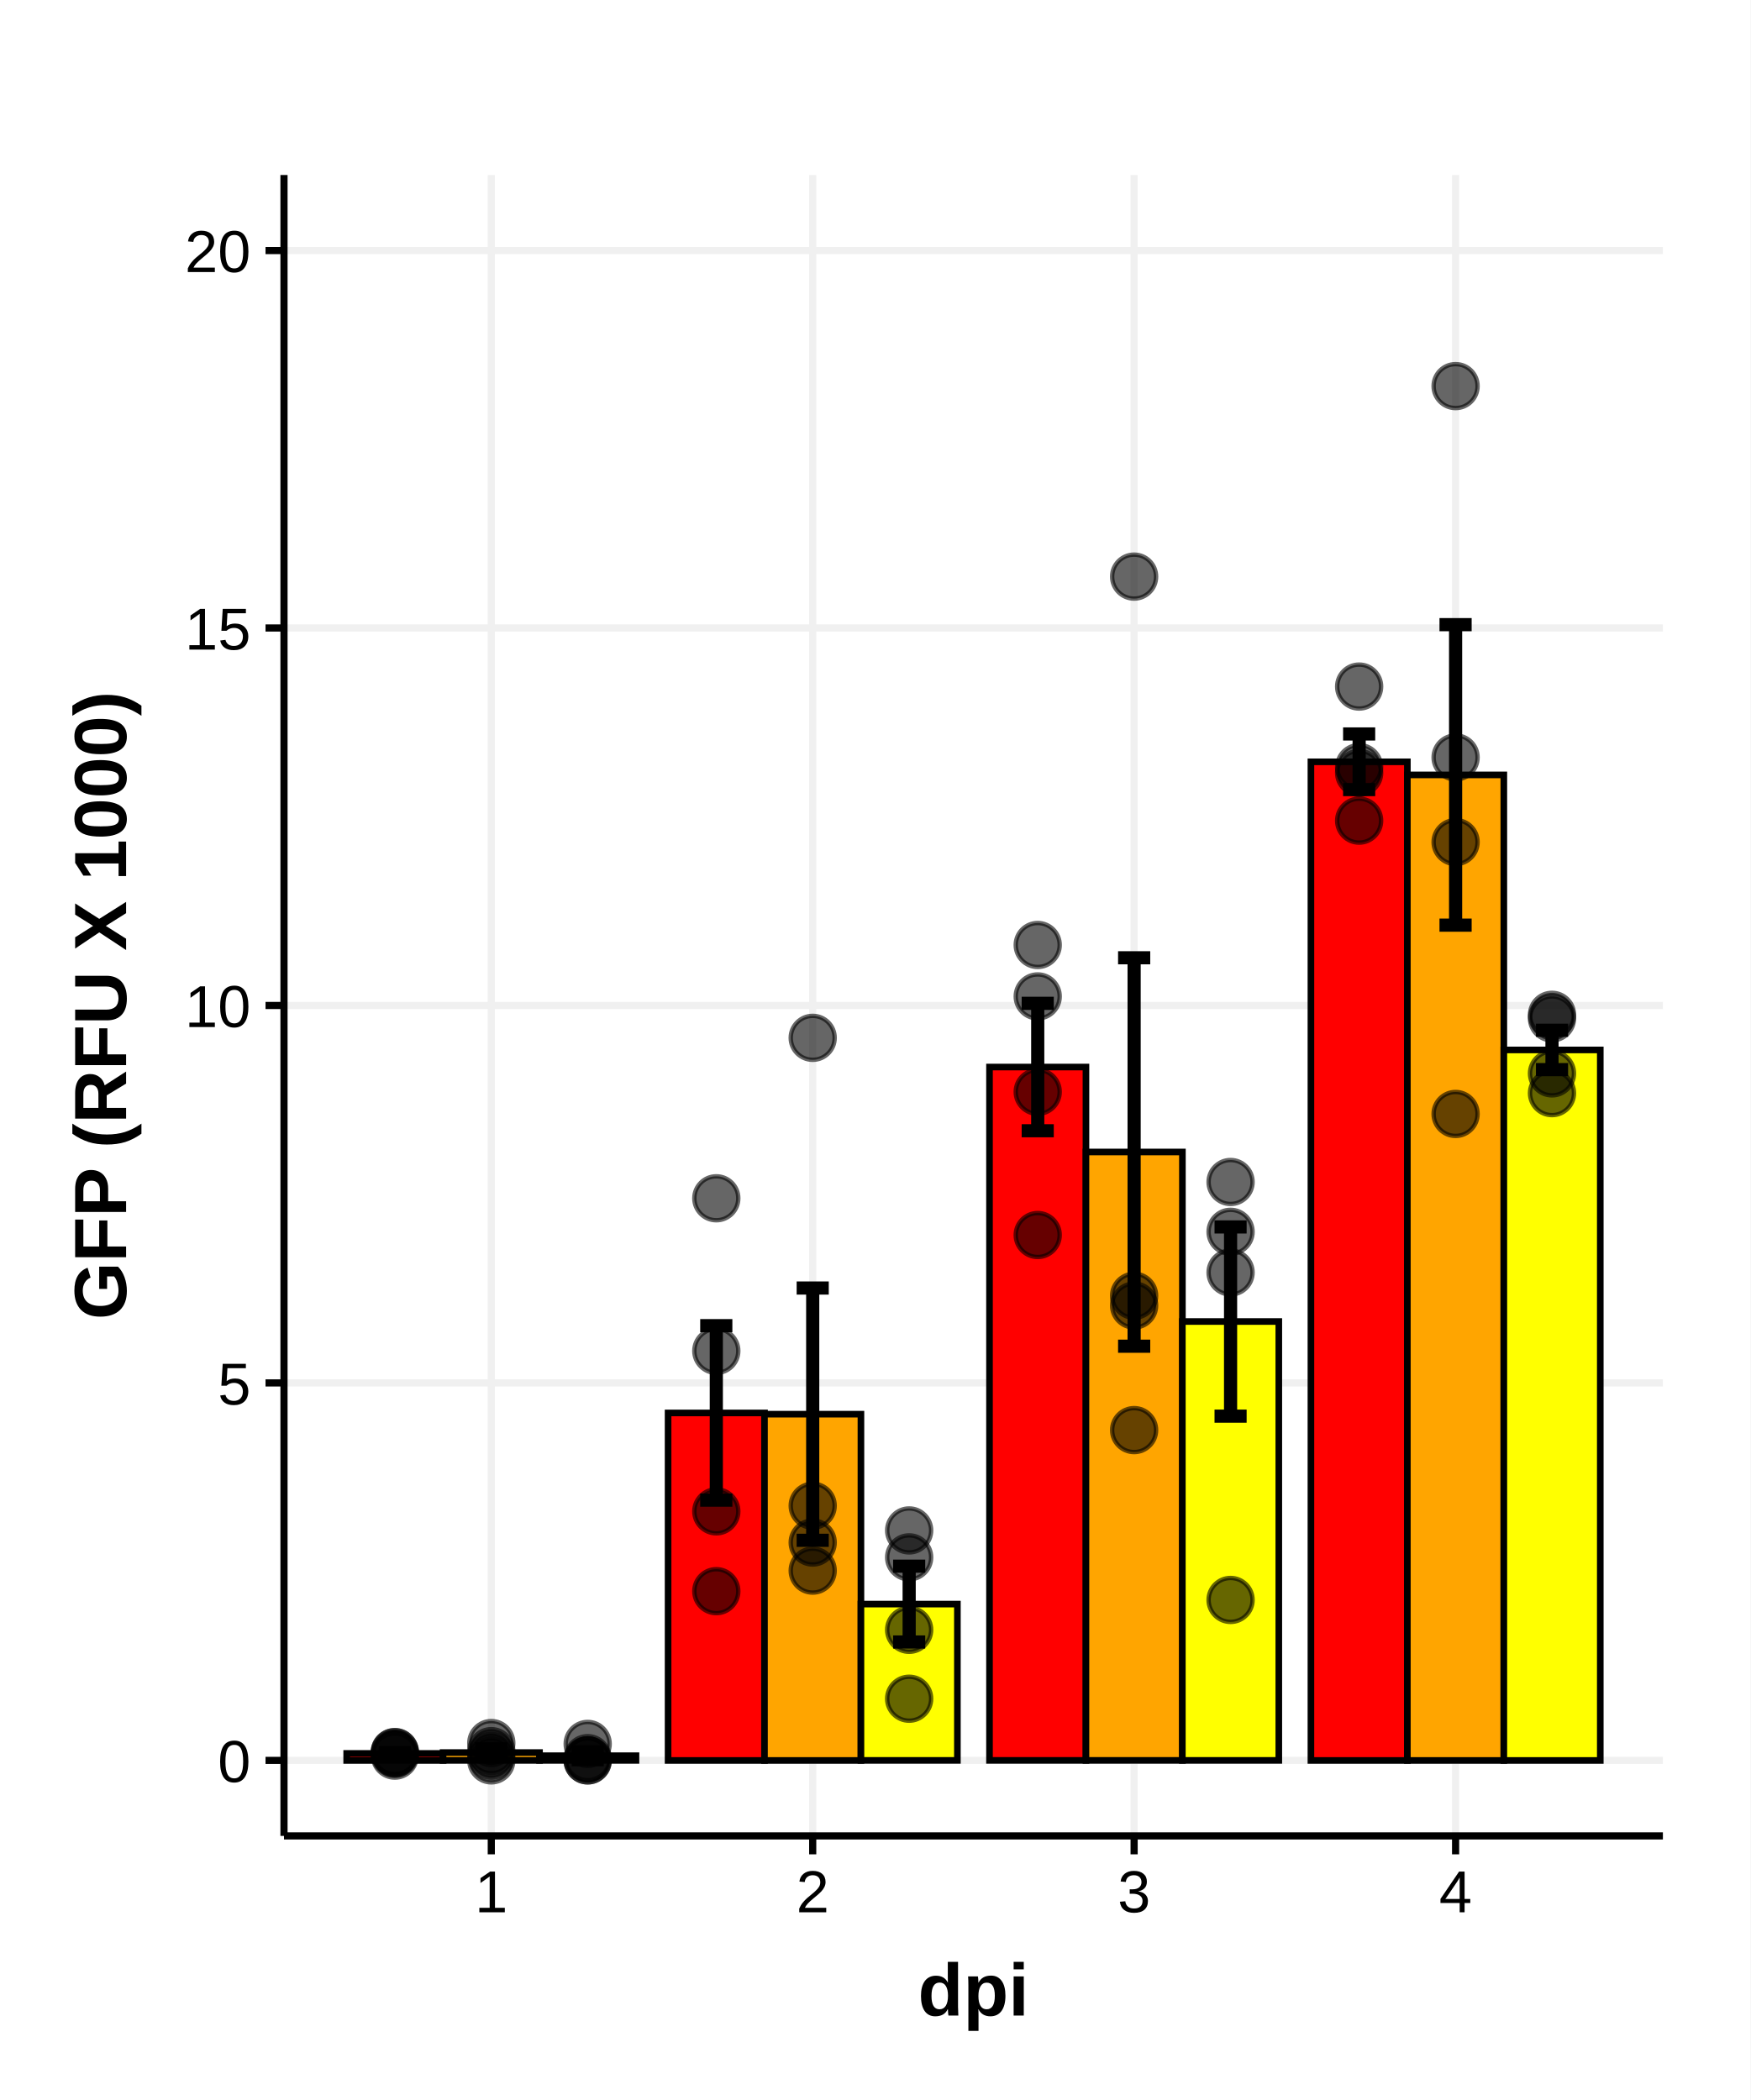
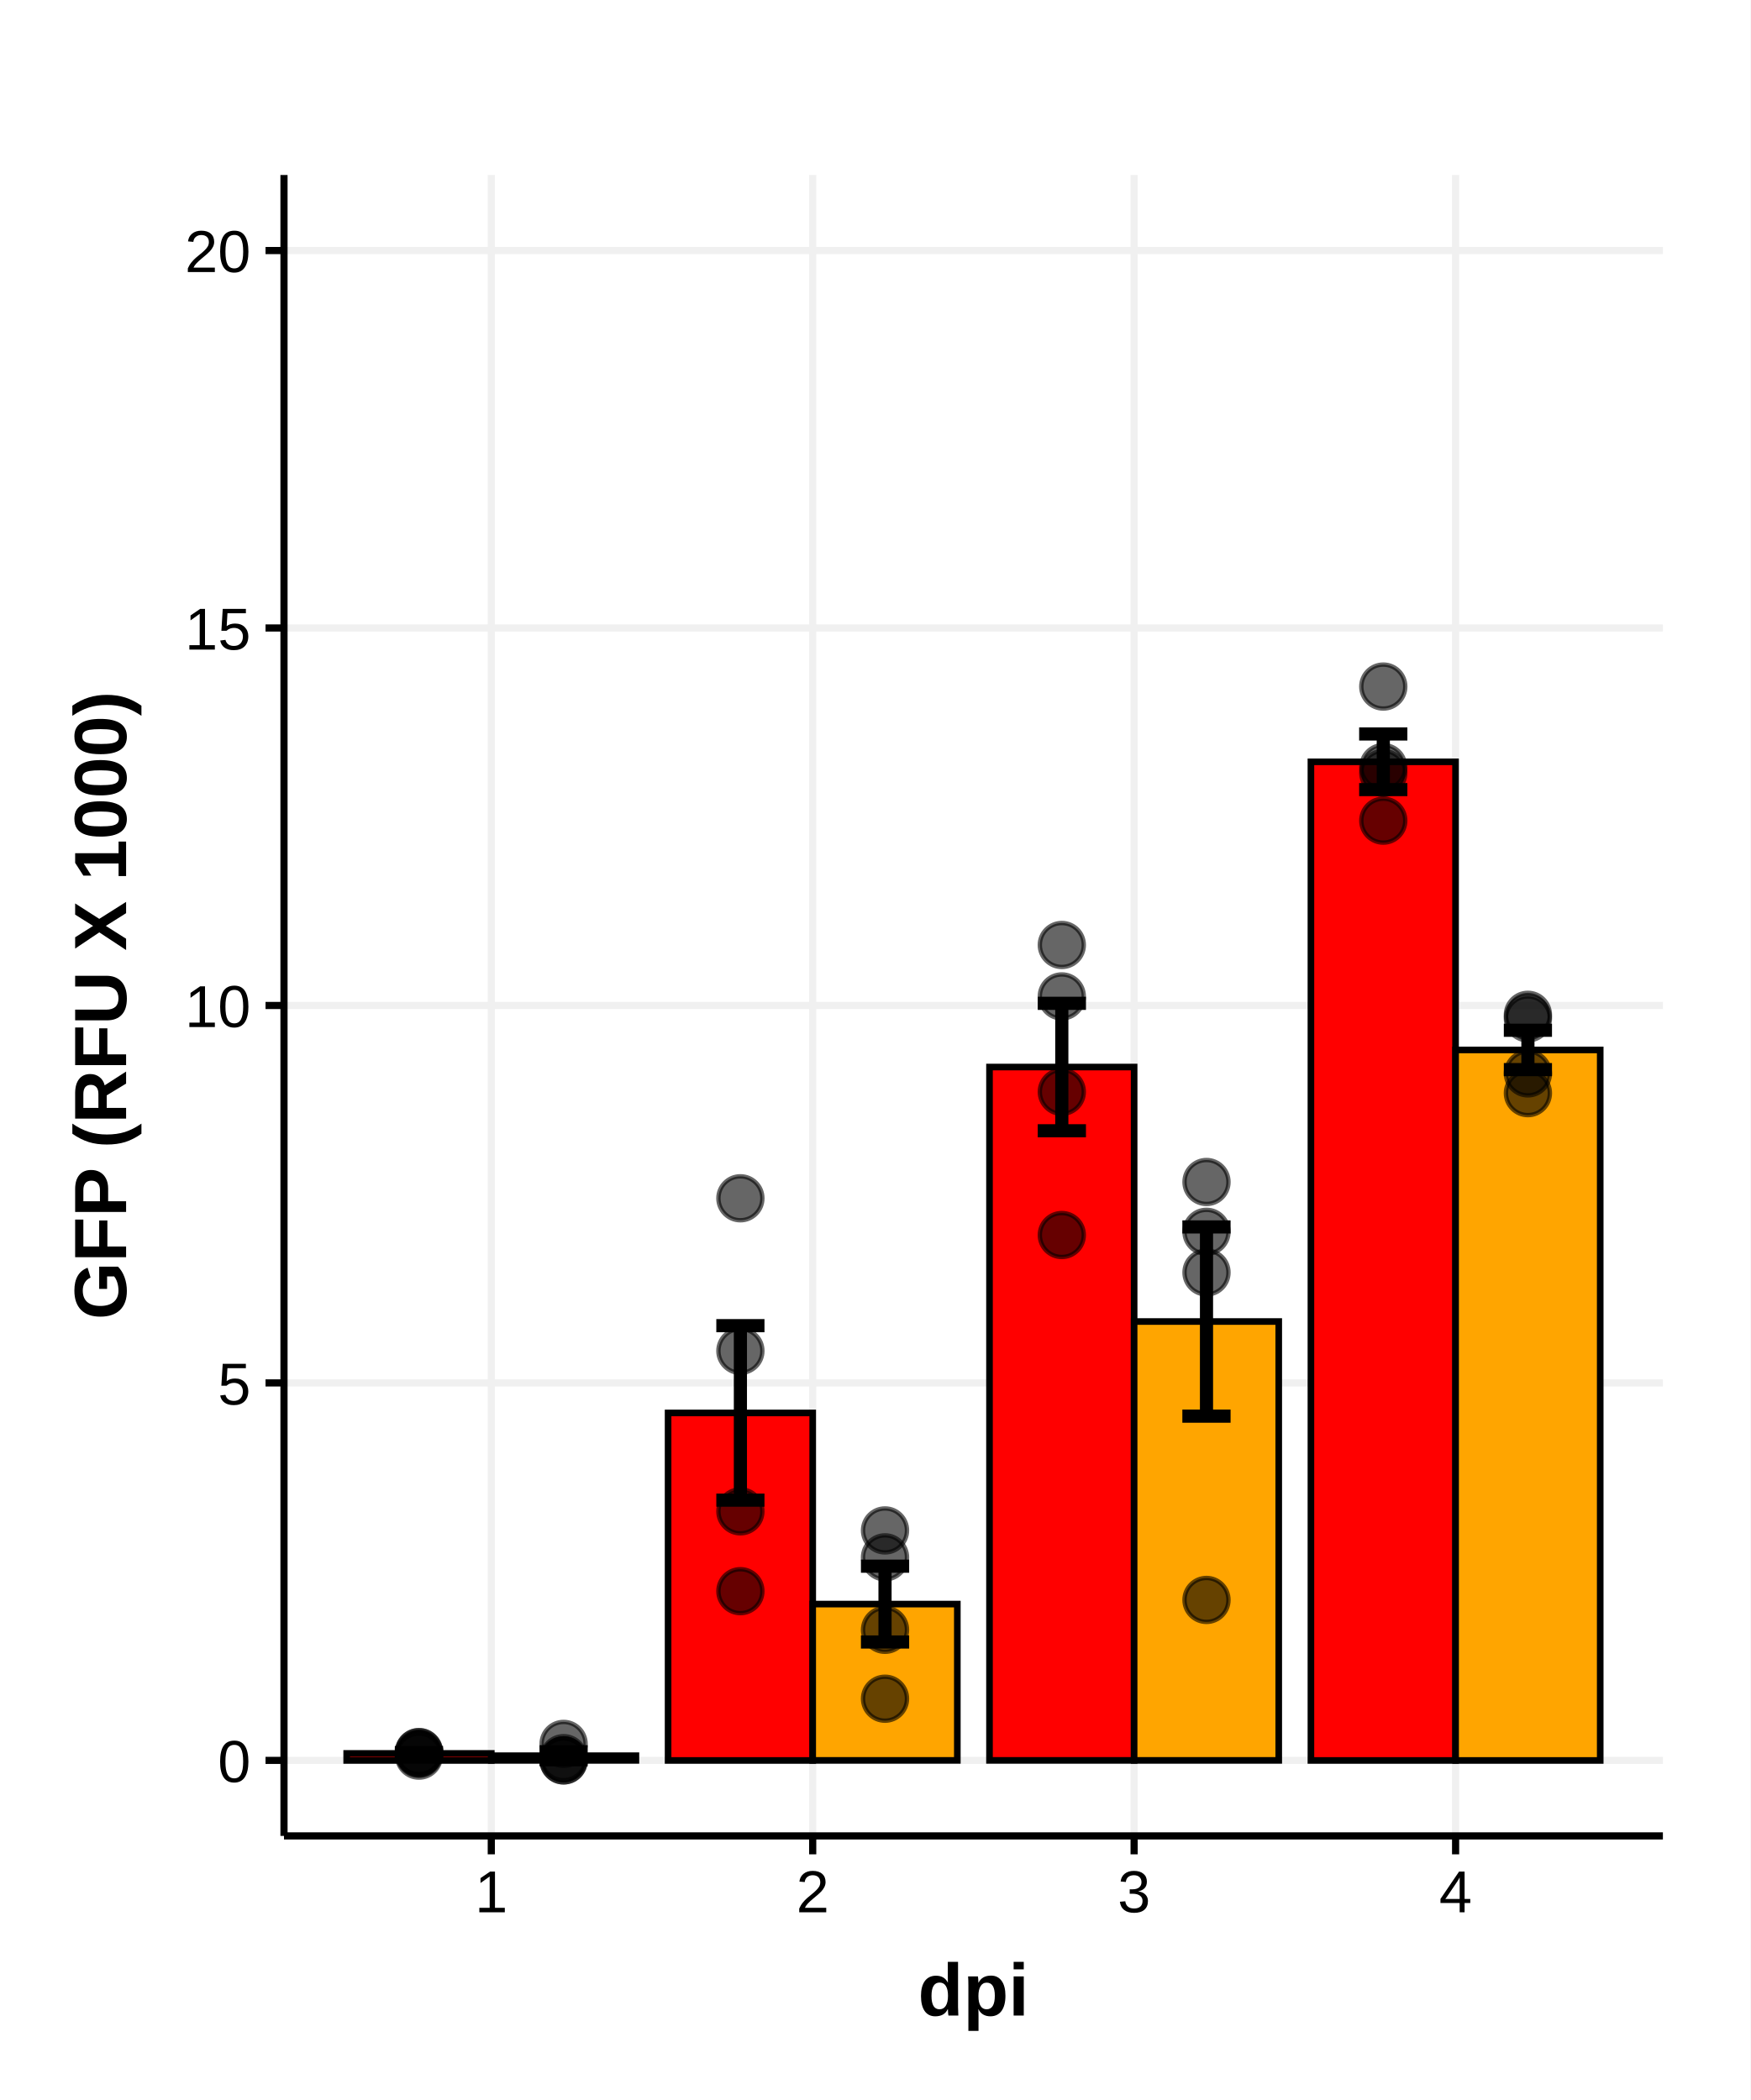
<svg xmlns="http://www.w3.org/2000/svg" class="svglite" width="283.46pt" height="340.16pt" viewBox="0 0 283.46 340.16">
  <defs>
    <style type="text/css">
    .svglite line, .svglite polyline, .svglite polygon, .svglite path, .svglite rect, .svglite circle {
      fill: none;
      stroke: #000000;
      stroke-linecap: round;
      stroke-linejoin: round;
      stroke-miterlimit: 10.00;
    }
  </style>
  </defs>
  <rect width="100%" height="100%" style="stroke: none; fill: #FFFFFF;" />
  <defs>
    <clipPath id="cpMC4wMHwyODMuNDZ8MC4wMHwzNDAuMTY=">
      <rect x="0.00" y="0.00" width="283.46" height="340.16" />
    </clipPath>
  </defs>
  <g clip-path="url(#cpMC4wMHwyODMuNDZ8MC4wMHwzNDAuMTY=)">
    <rect x="0.00" y="0.00" width="283.46" height="340.16" style="stroke-width: 1.16; stroke: none; fill: #FFFFFF;" />
  </g>
  <defs>
    <clipPath id="cpNDUuOTl8MjY5LjI5fDI4LjM1fDI5Ny4zOA==">
      <rect x="45.99" y="28.35" width="223.31" height="269.04" />
    </clipPath>
  </defs>
  <g clip-path="url(#cpNDUuOTl8MjY5LjI5fDI4LjM1fDI5Ny4zOA==)">
    <rect x="45.99" y="28.35" width="223.31" height="269.04" style="stroke-width: 1.16; stroke: none; fill: #FFFFFF;" />
    <polyline points="45.99,285.15 269.29,285.15 " style="stroke-width: 1.16; stroke: #F0F0F0; stroke-linecap: butt;" />
    <polyline points="45.99,224.01 269.29,224.01 " style="stroke-width: 1.16; stroke: #F0F0F0; stroke-linecap: butt;" />
    <polyline points="45.99,162.87 269.29,162.87 " style="stroke-width: 1.16; stroke: #F0F0F0; stroke-linecap: butt;" />
    <polyline points="45.99,101.72 269.29,101.72 " style="stroke-width: 1.16; stroke: #F0F0F0; stroke-linecap: butt;" />
    <polyline points="45.99,40.58 269.29,40.58 " style="stroke-width: 1.16; stroke: #F0F0F0; stroke-linecap: butt;" />
    <polyline points="79.56,297.38 79.56,28.35 " style="stroke-width: 1.16; stroke: #F0F0F0; stroke-linecap: butt;" />
    <polyline points="131.61,297.38 131.61,28.35 " style="stroke-width: 1.16; stroke: #F0F0F0; stroke-linecap: butt;" />
    <polyline points="183.66,297.38 183.66,28.35 " style="stroke-width: 1.16; stroke: #F0F0F0; stroke-linecap: butt;" />
    <polyline points="235.72,297.38 235.72,28.35 " style="stroke-width: 1.16; stroke: #F0F0F0; stroke-linecap: butt;" />
-     <rect x="56.14" y="284.02" width="15.62" height="1.14" style="stroke-width: 1.07; stroke-linecap: square; stroke-linejoin: miter; fill: #FF0000;" />
-     <rect x="108.19" y="228.87" width="15.62" height="56.29" style="stroke-width: 1.07; stroke-linecap: square; stroke-linejoin: miter; fill: #FF0000;" />
-     <rect x="160.24" y="172.84" width="15.62" height="112.31" style="stroke-width: 1.07; stroke-linecap: square; stroke-linejoin: miter; fill: #FF0000;" />
-     <rect x="212.29" y="123.40" width="15.62" height="161.76" style="stroke-width: 1.07; stroke-linecap: square; stroke-linejoin: miter; fill: #FF0000;" />
-     <rect x="71.75" y="283.88" width="15.62" height="1.27" style="stroke-width: 1.07; stroke-linecap: square; stroke-linejoin: miter; fill: #FFA500;" />
-     <rect x="123.80" y="229.07" width="15.62" height="56.09" style="stroke-width: 1.07; stroke-linecap: square; stroke-linejoin: miter; fill: #FFA500;" />
-     <rect x="175.86" y="186.60" width="15.62" height="98.55" style="stroke-width: 1.07; stroke-linecap: square; stroke-linejoin: miter; fill: #FFA500;" />
-     <rect x="227.91" y="125.52" width="15.62" height="159.64" style="stroke-width: 1.07; stroke-linecap: square; stroke-linejoin: miter; fill: #FFA500;" />
-     <rect x="87.37" y="284.39" width="15.62" height="0.76" style="stroke-width: 1.07; stroke-linecap: square; stroke-linejoin: miter; fill: #FFFF00;" />
-     <rect x="139.42" y="259.83" width="15.62" height="25.32" style="stroke-width: 1.07; stroke-linecap: square; stroke-linejoin: miter; fill: #FFFF00;" />
-     <rect x="191.47" y="214.06" width="15.62" height="71.09" style="stroke-width: 1.07; stroke-linecap: square; stroke-linejoin: miter; fill: #FFFF00;" />
-     <rect x="243.53" y="170.07" width="15.62" height="115.09" style="stroke-width: 1.07; stroke-linecap: square; stroke-linejoin: miter; fill: #FFFF00;" />
-     <polyline points="61.34,283.88 66.55,283.88 " style="stroke-width: 2.13; stroke-linecap: butt;" />
-     <polyline points="63.94,283.88 63.94,284.15 " style="stroke-width: 2.13; stroke-linecap: butt;" />
-     <polyline points="61.34,284.15 66.55,284.15 " style="stroke-width: 2.13; stroke-linecap: butt;" />
-     <polyline points="113.39,214.73 118.60,214.73 " style="stroke-width: 2.13; stroke-linecap: butt;" />
-     <polyline points="116.00,214.73 116.00,243.00 " style="stroke-width: 2.13; stroke-linecap: butt;" />
-     <polyline points="113.39,243.00 118.60,243.00 " style="stroke-width: 2.13; stroke-linecap: butt;" />
-     <polyline points="165.45,162.52 170.65,162.52 " style="stroke-width: 2.13; stroke-linecap: butt;" />
-     <polyline points="168.05,162.52 168.05,183.16 " style="stroke-width: 2.13; stroke-linecap: butt;" />
-     <polyline points="165.45,183.16 170.65,183.16 " style="stroke-width: 2.13; stroke-linecap: butt;" />
-     <polyline points="217.50,118.89 222.70,118.89 " style="stroke-width: 2.13; stroke-linecap: butt;" />
-     <polyline points="220.10,118.89 220.10,127.90 " style="stroke-width: 2.13; stroke-linecap: butt;" />
-     <polyline points="217.50,127.90 222.70,127.90 " style="stroke-width: 2.13; stroke-linecap: butt;" />
-     <polyline points="76.96,283.28 82.16,283.28 " style="stroke-width: 2.13; stroke-linecap: butt;" />
-     <polyline points="79.56,283.28 79.56,284.48 " style="stroke-width: 2.13; stroke-linecap: butt;" />
-     <polyline points="76.96,284.48 82.16,284.48 " style="stroke-width: 2.13; stroke-linecap: butt;" />
-     <polyline points="129.01,208.64 134.21,208.64 " style="stroke-width: 2.13; stroke-linecap: butt;" />
-     <polyline points="131.61,208.64 131.61,249.50 " style="stroke-width: 2.13; stroke-linecap: butt;" />
-     <polyline points="129.01,249.50 134.21,249.50 " style="stroke-width: 2.13; stroke-linecap: butt;" />
-     <polyline points="181.06,155.14 186.27,155.14 " style="stroke-width: 2.13; stroke-linecap: butt;" />
-     <polyline points="183.66,155.14 183.66,218.06 " style="stroke-width: 2.13; stroke-linecap: butt;" />
-     <polyline points="181.06,218.06 186.27,218.06 " style="stroke-width: 2.13; stroke-linecap: butt;" />
-     <polyline points="233.11,101.18 238.32,101.18 " style="stroke-width: 2.13; stroke-linecap: butt;" />
-     <polyline points="235.72,101.18 235.72,149.86 " style="stroke-width: 2.13; stroke-linecap: butt;" />
-     <polyline points="233.11,149.86 238.32,149.86 " style="stroke-width: 2.13; stroke-linecap: butt;" />
-     <polyline points="92.57,283.75 97.78,283.75 " style="stroke-width: 2.13; stroke-linecap: butt;" />
-     <polyline points="95.17,283.75 95.17,285.04 " style="stroke-width: 2.13; stroke-linecap: butt;" />
-     <polyline points="92.57,285.04 97.78,285.04 " style="stroke-width: 2.13; stroke-linecap: butt;" />
-     <polyline points="144.63,253.69 149.83,253.69 " style="stroke-width: 2.13; stroke-linecap: butt;" />
-     <polyline points="147.23,253.69 147.23,265.97 " style="stroke-width: 2.13; stroke-linecap: butt;" />
-     <polyline points="144.63,265.97 149.83,265.97 " style="stroke-width: 2.13; stroke-linecap: butt;" />
-     <polyline points="196.68,198.74 201.88,198.74 " style="stroke-width: 2.13; stroke-linecap: butt;" />
-     <polyline points="199.28,198.74 199.28,229.39 " style="stroke-width: 2.13; stroke-linecap: butt;" />
-     <polyline points="196.68,229.39 201.88,229.39 " style="stroke-width: 2.13; stroke-linecap: butt;" />
-     <polyline points="248.73,166.88 253.94,166.88 " style="stroke-width: 2.13; stroke-linecap: butt;" />
-     <polyline points="251.33,166.88 251.33,173.26 " style="stroke-width: 2.13; stroke-linecap: butt;" />
-     <polyline points="248.73,173.26 253.94,173.26 " style="stroke-width: 2.13; stroke-linecap: butt;" />
-     <circle cx="95.17" cy="285.15" r="3.56" style="stroke-width: 0.71; stroke: #000000; stroke-opacity: 0.60; fill: #000000; fill-opacity: 0.60;" />
-     <circle cx="147.23" cy="247.90" r="3.56" style="stroke-width: 0.71; stroke: #000000; stroke-opacity: 0.60; fill: #000000; fill-opacity: 0.60;" />
-     <circle cx="199.28" cy="199.53" r="3.56" style="stroke-width: 0.71; stroke: #000000; stroke-opacity: 0.60; fill: #000000; fill-opacity: 0.60;" />
-     <circle cx="251.33" cy="164.38" r="3.56" style="stroke-width: 0.71; stroke: #000000; stroke-opacity: 0.60; fill: #000000; fill-opacity: 0.60;" />
-     <circle cx="95.17" cy="284.79" r="3.56" style="stroke-width: 0.71; stroke: #000000; stroke-opacity: 0.60; fill: #000000; fill-opacity: 0.60;" />
-     <circle cx="147.23" cy="264.00" r="3.56" style="stroke-width: 0.71; stroke: #000000; stroke-opacity: 0.60; fill: #000000; fill-opacity: 0.60;" />
-     <circle cx="199.28" cy="206.12" r="3.56" style="stroke-width: 0.71; stroke: #000000; stroke-opacity: 0.60; fill: #000000; fill-opacity: 0.60;" />
-     <circle cx="251.33" cy="173.87" r="3.56" style="stroke-width: 0.71; stroke: #000000; stroke-opacity: 0.60; fill: #000000; fill-opacity: 0.60;" />
-     <circle cx="95.17" cy="285.15" r="3.56" style="stroke-width: 0.71; stroke: #000000; stroke-opacity: 0.60; fill: #000000; fill-opacity: 0.60;" />
-     <circle cx="147.23" cy="275.16" r="3.56" style="stroke-width: 0.71; stroke: #000000; stroke-opacity: 0.60; fill: #000000; fill-opacity: 0.60;" />
-     <circle cx="199.28" cy="259.16" r="3.56" style="stroke-width: 0.71; stroke: #000000; stroke-opacity: 0.60; fill: #000000; fill-opacity: 0.60;" />
-     <circle cx="251.33" cy="164.96" r="3.56" style="stroke-width: 0.71; stroke: #000000; stroke-opacity: 0.60; fill: #000000; fill-opacity: 0.60;" />
-     <circle cx="95.17" cy="282.48" r="3.56" style="stroke-width: 0.71; stroke: #000000; stroke-opacity: 0.60; fill: #000000; fill-opacity: 0.60;" />
-     <circle cx="147.23" cy="252.26" r="3.56" style="stroke-width: 0.71; stroke: #000000; stroke-opacity: 0.60; fill: #000000; fill-opacity: 0.60;" />
-     <circle cx="199.28" cy="191.46" r="3.56" style="stroke-width: 0.71; stroke: #000000; stroke-opacity: 0.60; fill: #000000; fill-opacity: 0.60;" />
-     <circle cx="251.33" cy="177.07" r="3.56" style="stroke-width: 0.71; stroke: #000000; stroke-opacity: 0.60; fill: #000000; fill-opacity: 0.60;" />
-     <circle cx="63.94" cy="283.83" r="3.56" style="stroke-width: 0.71; stroke: #000000; stroke-opacity: 0.60; fill: #000000; fill-opacity: 0.60;" />
-     <circle cx="116.00" cy="244.81" r="3.56" style="stroke-width: 0.71; stroke: #000000; stroke-opacity: 0.60; fill: #000000; fill-opacity: 0.60;" />
-     <circle cx="168.05" cy="153.07" r="3.56" style="stroke-width: 0.71; stroke: #000000; stroke-opacity: 0.60; fill: #000000; fill-opacity: 0.60;" />
-     <circle cx="220.10" cy="132.93" r="3.56" style="stroke-width: 0.71; stroke: #000000; stroke-opacity: 0.60; fill: #000000; fill-opacity: 0.60;" />
-     <circle cx="63.94" cy="284.38" r="3.56" style="stroke-width: 0.71; stroke: #000000; stroke-opacity: 0.60; fill: #000000; fill-opacity: 0.60;" />
-     <circle cx="116.00" cy="194.10" r="3.56" style="stroke-width: 0.71; stroke: #000000; stroke-opacity: 0.60; fill: #000000; fill-opacity: 0.60;" />
-     <circle cx="168.05" cy="176.86" r="3.56" style="stroke-width: 0.71; stroke: #000000; stroke-opacity: 0.60; fill: #000000; fill-opacity: 0.60;" />
-     <circle cx="220.10" cy="125.19" r="3.56" style="stroke-width: 0.71; stroke: #000000; stroke-opacity: 0.60; fill: #000000; fill-opacity: 0.60;" />
-     <circle cx="63.94" cy="283.80" r="3.56" style="stroke-width: 0.71; stroke: #000000; stroke-opacity: 0.60; fill: #000000; fill-opacity: 0.60;" />
-     <circle cx="116.00" cy="257.74" r="3.56" style="stroke-width: 0.71; stroke: #000000; stroke-opacity: 0.60; fill: #000000; fill-opacity: 0.60;" />
-     <circle cx="168.05" cy="200.05" r="3.56" style="stroke-width: 0.71; stroke: #000000; stroke-opacity: 0.60; fill: #000000; fill-opacity: 0.60;" />
-     <circle cx="220.10" cy="124.25" r="3.56" style="stroke-width: 0.71; stroke: #000000; stroke-opacity: 0.60; fill: #000000; fill-opacity: 0.60;" />
-     <circle cx="63.94" cy="284.07" r="3.56" style="stroke-width: 0.71; stroke: #000000; stroke-opacity: 0.60; fill: #000000; fill-opacity: 0.60;" />
-     <circle cx="116.00" cy="218.82" r="3.56" style="stroke-width: 0.71; stroke: #000000; stroke-opacity: 0.60; fill: #000000; fill-opacity: 0.60;" />
-     <circle cx="168.05" cy="161.40" r="3.56" style="stroke-width: 0.71; stroke: #000000; stroke-opacity: 0.60; fill: #000000; fill-opacity: 0.60;" />
-     <circle cx="220.10" cy="111.21" r="3.56" style="stroke-width: 0.71; stroke: #000000; stroke-opacity: 0.60; fill: #000000; fill-opacity: 0.60;" />
-     <circle cx="79.56" cy="283.65" r="3.56" style="stroke-width: 0.71; stroke: #000000; stroke-opacity: 0.60; fill: #000000; fill-opacity: 0.60;" />
-     <circle cx="131.61" cy="254.41" r="3.56" style="stroke-width: 0.71; stroke: #000000; stroke-opacity: 0.60; fill: #000000; fill-opacity: 0.60;" />
-     <circle cx="183.66" cy="211.47" r="3.56" style="stroke-width: 0.71; stroke: #000000; stroke-opacity: 0.60; fill: #000000; fill-opacity: 0.60;" />
-     <circle cx="235.72" cy="62.54" r="3.56" style="stroke-width: 0.71; stroke: #000000; stroke-opacity: 0.60; fill: #000000; fill-opacity: 0.60;" />
-     <circle cx="79.56" cy="285.15" r="3.56" style="stroke-width: 0.71; stroke: #000000; stroke-opacity: 0.60; fill: #000000; fill-opacity: 0.60;" />
-     <circle cx="131.61" cy="243.90" r="3.56" style="stroke-width: 0.71; stroke: #000000; stroke-opacity: 0.60; fill: #000000; fill-opacity: 0.60;" />
-     <circle cx="183.66" cy="231.65" r="3.56" style="stroke-width: 0.71; stroke: #000000; stroke-opacity: 0.60; fill: #000000; fill-opacity: 0.60;" />
-     <circle cx="235.72" cy="122.69" r="3.56" style="stroke-width: 0.71; stroke: #000000; stroke-opacity: 0.60; fill: #000000; fill-opacity: 0.60;" />
-     <circle cx="79.56" cy="282.34" r="3.56" style="stroke-width: 0.71; stroke: #000000; stroke-opacity: 0.60; fill: #000000; fill-opacity: 0.60;" />
-     <circle cx="131.61" cy="168.11" r="3.56" style="stroke-width: 0.71; stroke: #000000; stroke-opacity: 0.60; fill: #000000; fill-opacity: 0.60;" />
-     <circle cx="183.66" cy="93.40" r="3.56" style="stroke-width: 0.71; stroke: #000000; stroke-opacity: 0.60; fill: #000000; fill-opacity: 0.60;" />
-     <circle cx="235.72" cy="180.44" r="3.56" style="stroke-width: 0.71; stroke: #000000; stroke-opacity: 0.60; fill: #000000; fill-opacity: 0.60;" />
-     <circle cx="79.56" cy="284.39" r="3.56" style="stroke-width: 0.71; stroke: #000000; stroke-opacity: 0.60; fill: #000000; fill-opacity: 0.60;" />
-     <circle cx="131.61" cy="249.86" r="3.56" style="stroke-width: 0.71; stroke: #000000; stroke-opacity: 0.60; fill: #000000; fill-opacity: 0.60;" />
-     <circle cx="183.66" cy="209.89" r="3.56" style="stroke-width: 0.71; stroke: #000000; stroke-opacity: 0.60; fill: #000000; fill-opacity: 0.60;" />
-     <circle cx="235.72" cy="136.40" r="3.56" style="stroke-width: 0.71; stroke: #000000; stroke-opacity: 0.60; fill: #000000; fill-opacity: 0.60;" />
+     <rect x="56.14" y="284.02" width="23.42" height="1.14" style="stroke-width: 1.07; stroke-linecap: square; stroke-linejoin: miter; fill: #FF0000;" />
+     <rect x="108.19" y="228.87" width="23.42" height="56.29" style="stroke-width: 1.07; stroke-linecap: square; stroke-linejoin: miter; fill: #FF0000;" />
+     <rect x="160.24" y="172.84" width="23.42" height="112.31" style="stroke-width: 1.07; stroke-linecap: square; stroke-linejoin: miter; fill: #FF0000;" />
+     <rect x="212.29" y="123.40" width="23.42" height="161.76" style="stroke-width: 1.07; stroke-linecap: square; stroke-linejoin: miter; fill: #FF0000;" />
+     <rect x="79.56" y="284.39" width="23.42" height="0.76" style="stroke-width: 1.07; stroke-linecap: square; stroke-linejoin: miter; fill: #FFA500;" />
+     <rect x="131.61" y="259.83" width="23.42" height="25.32" style="stroke-width: 1.07; stroke-linecap: square; stroke-linejoin: miter; fill: #FFA500;" />
+     <rect x="183.66" y="214.06" width="23.42" height="71.09" style="stroke-width: 1.07; stroke-linecap: square; stroke-linejoin: miter; fill: #FFA500;" />
+     <rect x="235.72" y="170.07" width="23.42" height="115.09" style="stroke-width: 1.07; stroke-linecap: square; stroke-linejoin: miter; fill: #FFA500;" />
+     <polyline points="63.94,283.88 71.75,283.88 " style="stroke-width: 2.13; stroke-linecap: butt;" />
+     <polyline points="67.85,283.88 67.85,284.15 " style="stroke-width: 2.13; stroke-linecap: butt;" />
+     <polyline points="63.94,284.15 71.75,284.15 " style="stroke-width: 2.13; stroke-linecap: butt;" />
+     <polyline points="116.00,214.73 123.80,214.73 " style="stroke-width: 2.13; stroke-linecap: butt;" />
+     <polyline points="119.90,214.73 119.90,243.00 " style="stroke-width: 2.13; stroke-linecap: butt;" />
+     <polyline points="116.00,243.00 123.80,243.00 " style="stroke-width: 2.13; stroke-linecap: butt;" />
+     <polyline points="168.05,162.52 175.86,162.52 " style="stroke-width: 2.13; stroke-linecap: butt;" />
+     <polyline points="171.95,162.52 171.95,183.16 " style="stroke-width: 2.13; stroke-linecap: butt;" />
+     <polyline points="168.05,183.16 175.86,183.16 " style="stroke-width: 2.13; stroke-linecap: butt;" />
+     <polyline points="220.10,118.89 227.91,118.89 " style="stroke-width: 2.13; stroke-linecap: butt;" />
+     <polyline points="224.01,118.89 224.01,127.90 " style="stroke-width: 2.13; stroke-linecap: butt;" />
+     <polyline points="220.10,127.90 227.91,127.90 " style="stroke-width: 2.13; stroke-linecap: butt;" />
+     <polyline points="87.37,283.75 95.17,283.75 " style="stroke-width: 2.13; stroke-linecap: butt;" />
+     <polyline points="91.27,283.75 91.27,285.04 " style="stroke-width: 2.13; stroke-linecap: butt;" />
+     <polyline points="87.37,285.04 95.17,285.04 " style="stroke-width: 2.13; stroke-linecap: butt;" />
+     <polyline points="139.42,253.69 147.23,253.69 " style="stroke-width: 2.13; stroke-linecap: butt;" />
+     <polyline points="143.32,253.69 143.32,265.97 " style="stroke-width: 2.13; stroke-linecap: butt;" />
+     <polyline points="139.42,265.97 147.23,265.97 " style="stroke-width: 2.13; stroke-linecap: butt;" />
+     <polyline points="191.47,198.74 199.28,198.74 " style="stroke-width: 2.13; stroke-linecap: butt;" />
+     <polyline points="195.38,198.74 195.38,229.39 " style="stroke-width: 2.13; stroke-linecap: butt;" />
+     <polyline points="191.47,229.39 199.28,229.39 " style="stroke-width: 2.13; stroke-linecap: butt;" />
+     <polyline points="243.53,166.88 251.33,166.88 " style="stroke-width: 2.13; stroke-linecap: butt;" />
+     <polyline points="247.43,166.88 247.43,173.26 " style="stroke-width: 2.13; stroke-linecap: butt;" />
+     <polyline points="243.53,173.26 251.33,173.26 " style="stroke-width: 2.13; stroke-linecap: butt;" />
+     <circle cx="91.27" cy="285.15" r="3.56" style="stroke-width: 0.71; stroke: #000000; stroke-opacity: 0.60; fill: #000000; fill-opacity: 0.60;" />
+     <circle cx="143.32" cy="247.90" r="3.56" style="stroke-width: 0.71; stroke: #000000; stroke-opacity: 0.60; fill: #000000; fill-opacity: 0.60;" />
+     <circle cx="195.38" cy="199.53" r="3.56" style="stroke-width: 0.71; stroke: #000000; stroke-opacity: 0.60; fill: #000000; fill-opacity: 0.60;" />
+     <circle cx="247.43" cy="164.38" r="3.56" style="stroke-width: 0.71; stroke: #000000; stroke-opacity: 0.60; fill: #000000; fill-opacity: 0.60;" />
+     <circle cx="91.27" cy="284.79" r="3.56" style="stroke-width: 0.71; stroke: #000000; stroke-opacity: 0.60; fill: #000000; fill-opacity: 0.60;" />
+     <circle cx="143.32" cy="264.00" r="3.56" style="stroke-width: 0.71; stroke: #000000; stroke-opacity: 0.60; fill: #000000; fill-opacity: 0.60;" />
+     <circle cx="195.38" cy="206.12" r="3.56" style="stroke-width: 0.71; stroke: #000000; stroke-opacity: 0.60; fill: #000000; fill-opacity: 0.60;" />
+     <circle cx="247.43" cy="173.87" r="3.56" style="stroke-width: 0.71; stroke: #000000; stroke-opacity: 0.60; fill: #000000; fill-opacity: 0.60;" />
+     <circle cx="91.27" cy="285.15" r="3.56" style="stroke-width: 0.71; stroke: #000000; stroke-opacity: 0.60; fill: #000000; fill-opacity: 0.60;" />
+     <circle cx="143.32" cy="275.16" r="3.56" style="stroke-width: 0.71; stroke: #000000; stroke-opacity: 0.60; fill: #000000; fill-opacity: 0.60;" />
+     <circle cx="195.38" cy="259.16" r="3.56" style="stroke-width: 0.71; stroke: #000000; stroke-opacity: 0.60; fill: #000000; fill-opacity: 0.60;" />
+     <circle cx="247.43" cy="164.96" r="3.56" style="stroke-width: 0.71; stroke: #000000; stroke-opacity: 0.60; fill: #000000; fill-opacity: 0.60;" />
+     <circle cx="91.27" cy="282.48" r="3.56" style="stroke-width: 0.71; stroke: #000000; stroke-opacity: 0.60; fill: #000000; fill-opacity: 0.60;" />
+     <circle cx="143.32" cy="252.26" r="3.56" style="stroke-width: 0.71; stroke: #000000; stroke-opacity: 0.60; fill: #000000; fill-opacity: 0.60;" />
+     <circle cx="195.38" cy="191.46" r="3.56" style="stroke-width: 0.71; stroke: #000000; stroke-opacity: 0.60; fill: #000000; fill-opacity: 0.60;" />
+     <circle cx="247.43" cy="177.07" r="3.56" style="stroke-width: 0.71; stroke: #000000; stroke-opacity: 0.60; fill: #000000; fill-opacity: 0.60;" />
+     <circle cx="67.85" cy="283.83" r="3.56" style="stroke-width: 0.71; stroke: #000000; stroke-opacity: 0.60; fill: #000000; fill-opacity: 0.60;" />
+     <circle cx="119.90" cy="244.81" r="3.56" style="stroke-width: 0.71; stroke: #000000; stroke-opacity: 0.60; fill: #000000; fill-opacity: 0.60;" />
+     <circle cx="171.95" cy="153.07" r="3.56" style="stroke-width: 0.71; stroke: #000000; stroke-opacity: 0.60; fill: #000000; fill-opacity: 0.60;" />
+     <circle cx="224.01" cy="132.93" r="3.56" style="stroke-width: 0.71; stroke: #000000; stroke-opacity: 0.60; fill: #000000; fill-opacity: 0.60;" />
+     <circle cx="67.85" cy="284.38" r="3.56" style="stroke-width: 0.71; stroke: #000000; stroke-opacity: 0.60; fill: #000000; fill-opacity: 0.60;" />
+     <circle cx="119.90" cy="194.10" r="3.56" style="stroke-width: 0.71; stroke: #000000; stroke-opacity: 0.60; fill: #000000; fill-opacity: 0.60;" />
+     <circle cx="171.95" cy="176.86" r="3.56" style="stroke-width: 0.71; stroke: #000000; stroke-opacity: 0.60; fill: #000000; fill-opacity: 0.60;" />
+     <circle cx="224.01" cy="125.19" r="3.56" style="stroke-width: 0.71; stroke: #000000; stroke-opacity: 0.60; fill: #000000; fill-opacity: 0.60;" />
+     <circle cx="67.85" cy="283.80" r="3.56" style="stroke-width: 0.71; stroke: #000000; stroke-opacity: 0.60; fill: #000000; fill-opacity: 0.60;" />
+     <circle cx="119.90" cy="257.74" r="3.56" style="stroke-width: 0.71; stroke: #000000; stroke-opacity: 0.60; fill: #000000; fill-opacity: 0.60;" />
+     <circle cx="171.95" cy="200.05" r="3.56" style="stroke-width: 0.71; stroke: #000000; stroke-opacity: 0.60; fill: #000000; fill-opacity: 0.60;" />
+     <circle cx="224.01" cy="124.25" r="3.56" style="stroke-width: 0.71; stroke: #000000; stroke-opacity: 0.60; fill: #000000; fill-opacity: 0.60;" />
+     <circle cx="67.85" cy="284.07" r="3.56" style="stroke-width: 0.71; stroke: #000000; stroke-opacity: 0.60; fill: #000000; fill-opacity: 0.60;" />
+     <circle cx="119.90" cy="218.82" r="3.56" style="stroke-width: 0.71; stroke: #000000; stroke-opacity: 0.60; fill: #000000; fill-opacity: 0.60;" />
+     <circle cx="171.95" cy="161.40" r="3.56" style="stroke-width: 0.71; stroke: #000000; stroke-opacity: 0.60; fill: #000000; fill-opacity: 0.60;" />
+     <circle cx="224.01" cy="111.21" r="3.56" style="stroke-width: 0.71; stroke: #000000; stroke-opacity: 0.60; fill: #000000; fill-opacity: 0.60;" />
    <rect x="45.99" y="28.35" width="223.31" height="269.04" style="stroke-width: 1.16; stroke: none;" />
  </g>
  <g clip-path="url(#cpMC4wMHwyODMuNDZ8MC4wMHwzNDAuMTY=)">
    <polyline points="45.99,297.38 45.99,28.35 " style="stroke-width: 1.16; stroke-linecap: butt;" />
    <text x="40.61" y="288.65" text-anchor="end" style="font-size: 9.60px; font-family: Liberation Sans;" textLength="6.10px" lengthAdjust="spacingAndGlyphs">0</text>
    <text x="40.61" y="227.51" text-anchor="end" style="font-size: 9.60px; font-family: Liberation Sans;" textLength="6.10px" lengthAdjust="spacingAndGlyphs">5</text>
    <text x="40.61" y="166.36" text-anchor="end" style="font-size: 9.60px; font-family: Liberation Sans;" textLength="12.20px" lengthAdjust="spacingAndGlyphs">10</text>
    <text x="40.61" y="105.22" text-anchor="end" style="font-size: 9.60px; font-family: Liberation Sans;" textLength="12.20px" lengthAdjust="spacingAndGlyphs">15</text>
    <text x="40.61" y="44.07" text-anchor="end" style="font-size: 9.60px; font-family: Liberation Sans;" textLength="12.20px" lengthAdjust="spacingAndGlyphs">20</text>
    <polyline points="43.00,285.15 45.99,285.15 " style="stroke-width: 1.16; stroke-linecap: butt;" />
    <polyline points="43.00,224.01 45.99,224.01 " style="stroke-width: 1.16; stroke-linecap: butt;" />
    <polyline points="43.00,162.87 45.99,162.87 " style="stroke-width: 1.16; stroke-linecap: butt;" />
    <polyline points="43.00,101.72 45.99,101.72 " style="stroke-width: 1.16; stroke-linecap: butt;" />
    <polyline points="43.00,40.58 45.99,40.58 " style="stroke-width: 1.16; stroke-linecap: butt;" />
    <polyline points="45.99,297.38 269.29,297.38 " style="stroke-width: 1.16; stroke-linecap: butt;" />
    <polyline points="79.56,300.37 79.56,297.38 " style="stroke-width: 1.16; stroke-linecap: butt;" />
    <polyline points="131.61,300.37 131.61,297.38 " style="stroke-width: 1.16; stroke-linecap: butt;" />
    <polyline points="183.66,300.37 183.66,297.38 " style="stroke-width: 1.16; stroke-linecap: butt;" />
    <polyline points="235.72,300.37 235.72,297.38 " style="stroke-width: 1.16; stroke-linecap: butt;" />
    <text x="79.56" y="309.75" text-anchor="middle" style="font-size: 9.60px; font-family: Liberation Sans;" textLength="6.10px" lengthAdjust="spacingAndGlyphs">1</text>
    <text x="131.61" y="309.75" text-anchor="middle" style="font-size: 9.60px; font-family: Liberation Sans;" textLength="6.10px" lengthAdjust="spacingAndGlyphs">2</text>
    <text x="183.66" y="309.75" text-anchor="middle" style="font-size: 9.60px; font-family: Liberation Sans;" textLength="6.10px" lengthAdjust="spacingAndGlyphs">3</text>
    <text x="235.72" y="309.75" text-anchor="middle" style="font-size: 9.60px; font-family: Liberation Sans;" textLength="6.10px" lengthAdjust="spacingAndGlyphs">4</text>
    <text x="157.64" y="326.48" text-anchor="middle" style="font-size: 12.00px; font-weight: bold; font-family: Liberation Sans;" textLength="21.29px" lengthAdjust="spacingAndGlyphs">dpi</text>
    <text transform="translate(20.42,162.87) rotate(-90)" text-anchor="middle" style="font-size: 12.00px; font-weight: bold; font-family: Liberation Sans;" textLength="120.20px" lengthAdjust="spacingAndGlyphs">GFP (RFU X 1000)</text>
  </g>
</svg>
